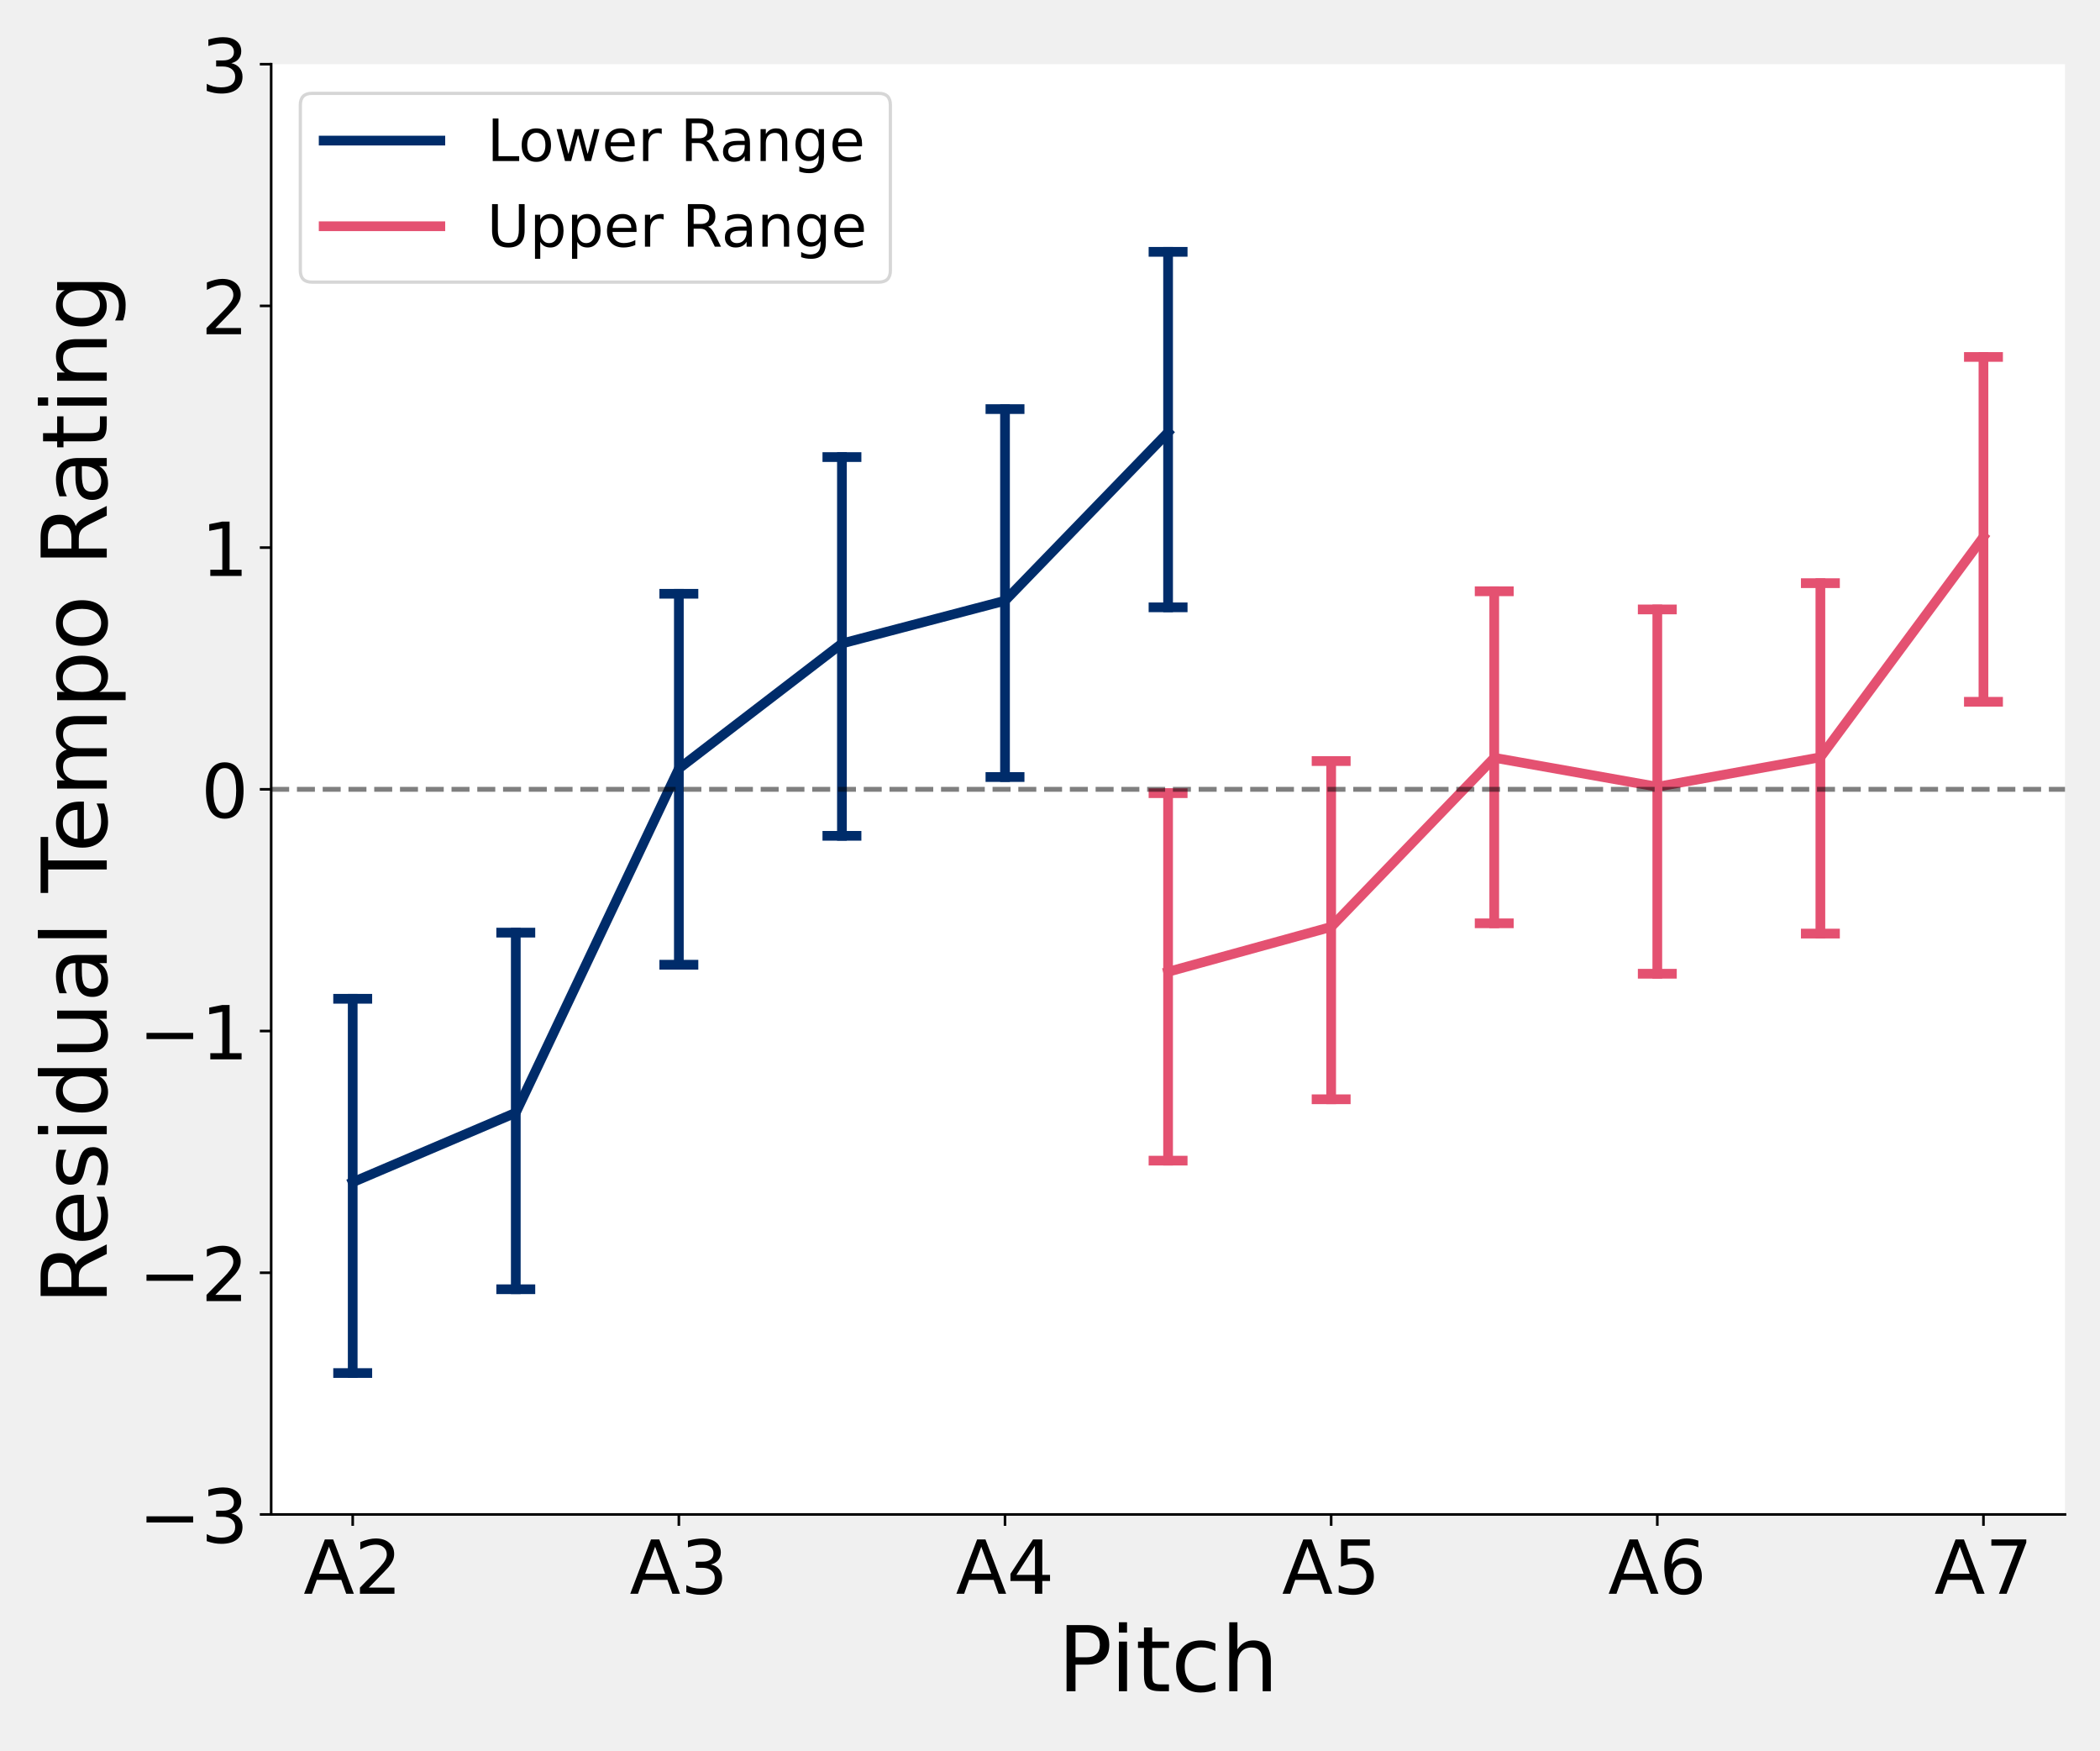
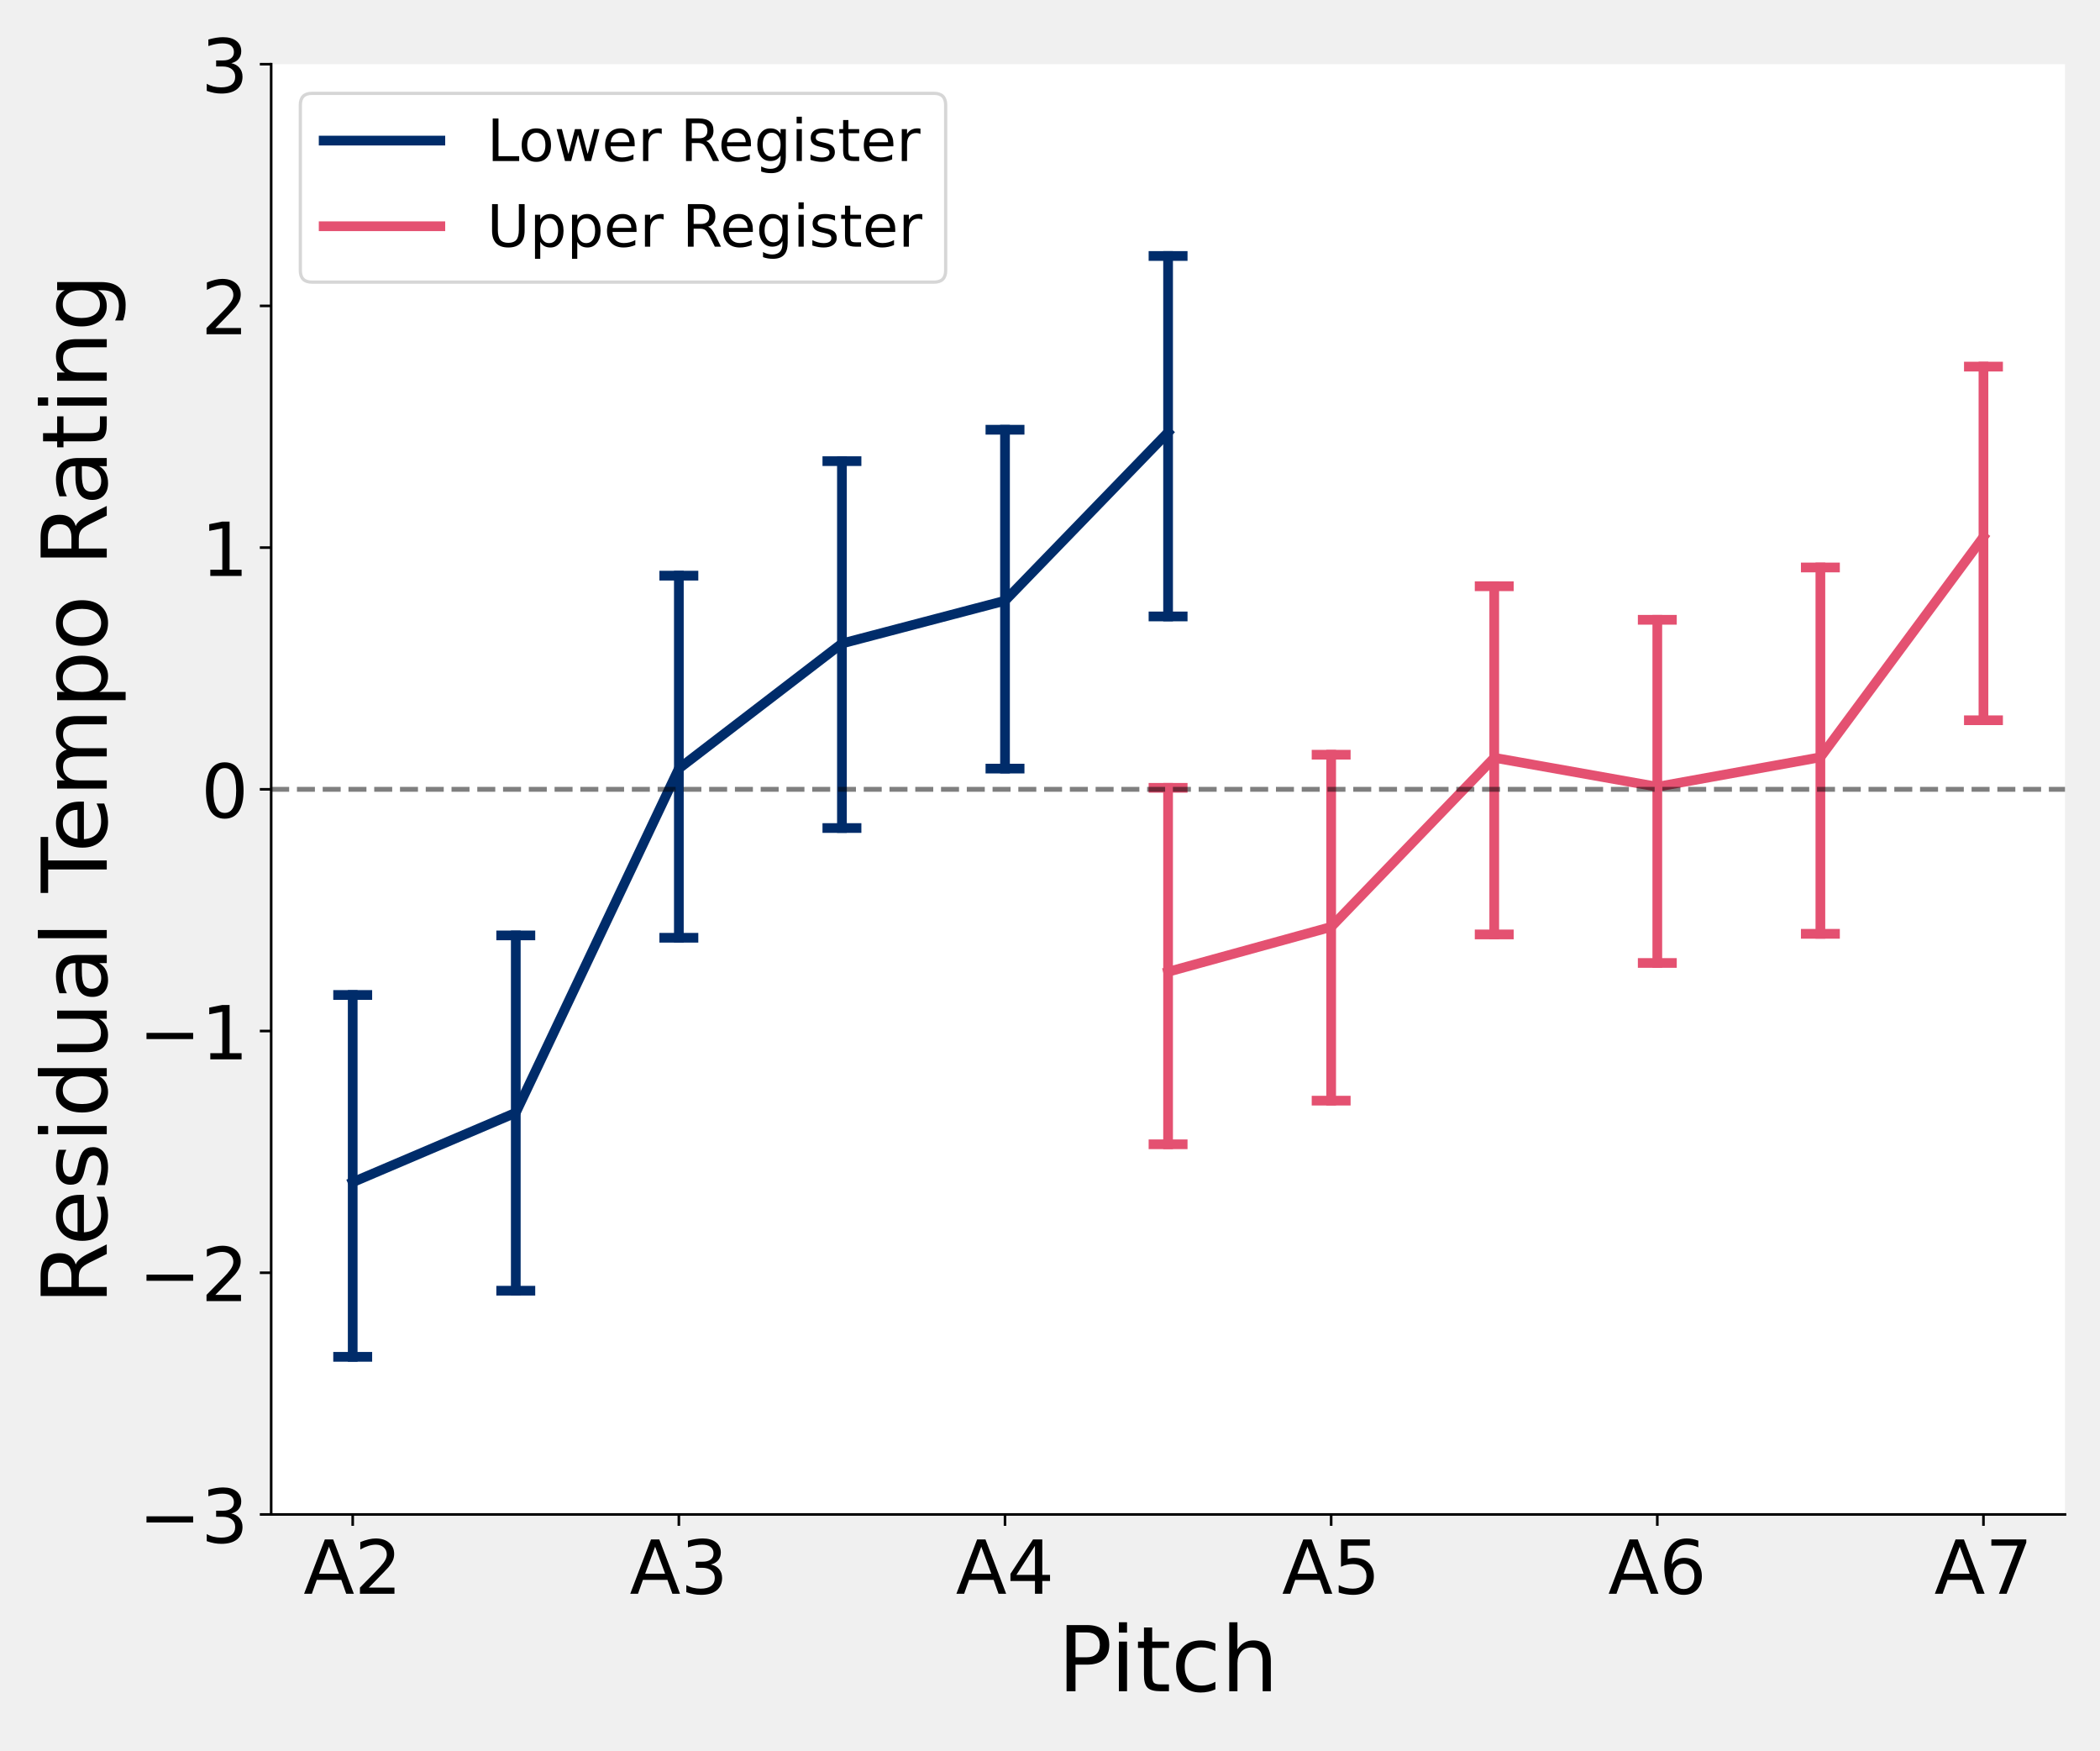
<svg xmlns="http://www.w3.org/2000/svg" xmlns:xlink="http://www.w3.org/1999/xlink" width="648pt" height="540pt" viewBox="0 0 648 540" version="1.1">
  <defs>
    <style type="text/css">*{stroke-linejoin: round; stroke-linecap: butt}</style>
  </defs>
  <g id="figure_1">
    <g id="patch_1">
      <path d="M 0 540  L 648 540  L 648 0  L 0 0  L 0 540  z " style="fill: none" />
    </g>
    <g id="axes_1">
      <g id="patch_2">
        <path d="M 83.675 467.2  L 637.2 467.2  L 637.2 19.8  L 83.675 19.8  z " style="fill: #ffffff" />
      </g>
      <g id="matplotlib.axis_1">
        <g id="xtick_1">
          <g id="line2d_1">
            <defs>
-               <path id="md31808d750" d="M 0 0  L 0 3.5  " style="stroke: #000000; stroke-width: 0.8" />
-             </defs>
-             <g>
-               <use xlink:href="#md31808d750" x="108.835" y="467.2" style="stroke: #000000; stroke-width: 0.8" />
+               <path id="m56a7ba9d93" d="M 0 0  L 0 3.5  " style="stroke: #000000; stroke-width: 0.8" />
+             </defs>
+             <g>
+               <use xlink:href="#m56a7ba9d93" x="108.835" y="467.2" style="stroke: #000000; stroke-width: 0.8" />
            </g>
          </g>
          <g id="text_1">
            <g transform="translate(93.65163 491.6764)scale(0.23 -0.23)">
              <defs>
                <path id="DejaVuSans-41" d="M 2188 4044  L 1331 1722  L 3047 1722  L 2188 4044  z M 1831 4666  L 2547 4666  L 4325 0  L 3669 0  L 3244 1197  L 1141 1197  L 716 0  L 50 0  L 1831 4666  z " transform="scale(0.015625)" />
                <path id="DejaVuSans-32" d="M 1228 531  L 3431 531  L 3431 0  L 469 0  L 469 531  Q 828 903 1448 1529  Q 2069 2156 2228 2338  Q 2531 2678 2651 2914  Q 2772 3150 2772 3378  Q 2772 3750 2511 3984  Q 2250 4219 1831 4219  Q 1534 4219 1204 4116  Q 875 4013 500 3803  L 500 4441  Q 881 4594 1212 4672  Q 1544 4750 1819 4750  Q 2544 4750 2975 4387  Q 3406 4025 3406 3419  Q 3406 3131 3298 2873  Q 3191 2616 2906 2266  Q 2828 2175 2409 1742  Q 1991 1309 1228 531  z " transform="scale(0.015625)" />
              </defs>
              <use xlink:href="#DejaVuSans-41" />
              <use xlink:href="#DejaVuSans-32" x="68.408" />
            </g>
          </g>
        </g>
        <g id="xtick_2">
          <g id="line2d_2">
            <g>
-               <use xlink:href="#md31808d750" x="209.476" y="467.2" style="stroke: #000000; stroke-width: 0.8" />
+               <use xlink:href="#m56a7ba9d93" x="209.476" y="467.2" style="stroke: #000000; stroke-width: 0.8" />
            </g>
          </g>
          <g id="text_2">
            <g transform="translate(194.2925 491.6764)scale(0.23 -0.23)">
              <defs>
                <path id="DejaVuSans-33" d="M 2597 2516  Q 3050 2419 3304 2112  Q 3559 1806 3559 1356  Q 3559 666 3084 287  Q 2609 -91 1734 -91  Q 1441 -91 1130 -33  Q 819 25 488 141  L 488 750  Q 750 597 1062 519  Q 1375 441 1716 441  Q 2309 441 2620 675  Q 2931 909 2931 1356  Q 2931 1769 2642 2001  Q 2353 2234 1838 2234  L 1294 2234  L 1294 2753  L 1863 2753  Q 2328 2753 2575 2939  Q 2822 3125 2822 3475  Q 2822 3834 2567 4026  Q 2313 4219 1838 4219  Q 1578 4219 1281 4162  Q 984 4106 628 3988  L 628 4550  Q 988 4650 1302 4700  Q 1616 4750 1894 4750  Q 2613 4750 3031 4423  Q 3450 4097 3450 3541  Q 3450 3153 3228 2886  Q 3006 2619 2597 2516  z " transform="scale(0.015625)" />
              </defs>
              <use xlink:href="#DejaVuSans-41" />
              <use xlink:href="#DejaVuSans-33" x="68.408" />
            </g>
          </g>
        </g>
        <g id="xtick_3">
          <g id="line2d_3">
            <g>
-               <use xlink:href="#md31808d750" x="310.117" y="467.2" style="stroke: #000000; stroke-width: 0.8" />
+               <use xlink:href="#m56a7ba9d93" x="310.117" y="467.2" style="stroke: #000000; stroke-width: 0.8" />
            </g>
          </g>
          <g id="text_3">
            <g transform="translate(294.9335 491.6764)scale(0.23 -0.23)">
              <defs>
                <path id="DejaVuSans-34" d="M 2419 4116  L 825 1625  L 2419 1625  L 2419 4116  z M 2253 4666  L 3047 4666  L 3047 1625  L 3713 1625  L 3713 1100  L 3047 1100  L 3047 0  L 2419 0  L 2419 1100  L 313 1100  L 313 1709  L 2253 4666  z " transform="scale(0.015625)" />
              </defs>
              <use xlink:href="#DejaVuSans-41" />
              <use xlink:href="#DejaVuSans-34" x="68.408" />
            </g>
          </g>
        </g>
        <g id="xtick_4">
          <g id="line2d_4">
            <g>
-               <use xlink:href="#md31808d750" x="410.758" y="467.2" style="stroke: #000000; stroke-width: 0.8" />
+               <use xlink:href="#m56a7ba9d93" x="410.758" y="467.2" style="stroke: #000000; stroke-width: 0.8" />
            </g>
          </g>
          <g id="text_4">
            <g transform="translate(395.5744 491.6764)scale(0.23 -0.23)">
              <defs>
                <path id="DejaVuSans-35" d="M 691 4666  L 3169 4666  L 3169 4134  L 1269 4134  L 1269 2991  Q 1406 3038 1543 3061  Q 1681 3084 1819 3084  Q 2600 3084 3056 2656  Q 3513 2228 3513 1497  Q 3513 744 3044 326  Q 2575 -91 1722 -91  Q 1428 -91 1123 -41  Q 819 9 494 109  L 494 744  Q 775 591 1075 516  Q 1375 441 1709 441  Q 2250 441 2565 725  Q 2881 1009 2881 1497  Q 2881 1984 2565 2268  Q 2250 2553 1709 2553  Q 1456 2553 1204 2497  Q 953 2441 691 2322  L 691 4666  z " transform="scale(0.015625)" />
              </defs>
              <use xlink:href="#DejaVuSans-41" />
              <use xlink:href="#DejaVuSans-35" x="68.408" />
            </g>
          </g>
        </g>
        <g id="xtick_5">
          <g id="line2d_5">
            <g>
-               <use xlink:href="#md31808d750" x="511.399" y="467.2" style="stroke: #000000; stroke-width: 0.8" />
+               <use xlink:href="#m56a7ba9d93" x="511.399" y="467.2" style="stroke: #000000; stroke-width: 0.8" />
            </g>
          </g>
          <g id="text_5">
            <g transform="translate(496.2153 491.6764)scale(0.23 -0.23)">
              <defs>
                <path id="DejaVuSans-36" d="M 2113 2584  Q 1688 2584 1439 2293  Q 1191 2003 1191 1497  Q 1191 994 1439 701  Q 1688 409 2113 409  Q 2538 409 2786 701  Q 3034 994 3034 1497  Q 3034 2003 2786 2293  Q 2538 2584 2113 2584  z M 3366 4563  L 3366 3988  Q 3128 4100 2886 4159  Q 2644 4219 2406 4219  Q 1781 4219 1451 3797  Q 1122 3375 1075 2522  Q 1259 2794 1537 2939  Q 1816 3084 2150 3084  Q 2853 3084 3261 2657  Q 3669 2231 3669 1497  Q 3669 778 3244 343  Q 2819 -91 2113 -91  Q 1303 -91 875 529  Q 447 1150 447 2328  Q 447 3434 972 4092  Q 1497 4750 2381 4750  Q 2619 4750 2861 4703  Q 3103 4656 3366 4563  z " transform="scale(0.015625)" />
              </defs>
              <use xlink:href="#DejaVuSans-41" />
              <use xlink:href="#DejaVuSans-36" x="68.408" />
            </g>
          </g>
        </g>
        <g id="xtick_6">
          <g id="line2d_6">
            <g>
-               <use xlink:href="#md31808d750" x="612.04" y="467.2" style="stroke: #000000; stroke-width: 0.8" />
+               <use xlink:href="#m56a7ba9d93" x="612.04" y="467.2" style="stroke: #000000; stroke-width: 0.8" />
            </g>
          </g>
          <g id="text_6">
            <g transform="translate(596.8562 491.6764)scale(0.23 -0.23)">
              <defs>
                <path id="DejaVuSans-37" d="M 525 4666  L 3525 4666  L 3525 4397  L 1831 0  L 1172 0  L 2766 4134  L 525 4134  L 525 4666  z " transform="scale(0.015625)" />
              </defs>
              <use xlink:href="#DejaVuSans-41" />
              <use xlink:href="#DejaVuSans-37" x="68.408" />
            </g>
          </g>
        </g>
        <g id="text_7">
          <g transform="translate(326.3628 521.7353)scale(0.28 -0.28)">
            <defs>
              <path id="DejaVuSans-50" d="M 1259 4147  L 1259 2394  L 2053 2394  Q 2494 2394 2734 2622  Q 2975 2850 2975 3272  Q 2975 3691 2734 3919  Q 2494 4147 2053 4147  L 1259 4147  z M 628 4666  L 2053 4666  Q 2838 4666 3239 4311  Q 3641 3956 3641 3272  Q 3641 2581 3239 2228  Q 2838 1875 2053 1875  L 1259 1875  L 1259 0  L 628 0  L 628 4666  z " transform="scale(0.015625)" />
              <path id="DejaVuSans-69" d="M 603 3500  L 1178 3500  L 1178 0  L 603 0  L 603 3500  z M 603 4863  L 1178 4863  L 1178 4134  L 603 4134  L 603 4863  z " transform="scale(0.015625)" />
              <path id="DejaVuSans-74" d="M 1172 4494  L 1172 3500  L 2356 3500  L 2356 3053  L 1172 3053  L 1172 1153  Q 1172 725 1289 603  Q 1406 481 1766 481  L 2356 481  L 2356 0  L 1766 0  Q 1100 0 847 248  Q 594 497 594 1153  L 594 3053  L 172 3053  L 172 3500  L 594 3500  L 594 4494  L 1172 4494  z " transform="scale(0.015625)" />
              <path id="DejaVuSans-63" d="M 3122 3366  L 3122 2828  Q 2878 2963 2633 3030  Q 2388 3097 2138 3097  Q 1578 3097 1268 2742  Q 959 2388 959 1747  Q 959 1106 1268 751  Q 1578 397 2138 397  Q 2388 397 2633 464  Q 2878 531 3122 666  L 3122 134  Q 2881 22 2623 -34  Q 2366 -91 2075 -91  Q 1284 -91 818 406  Q 353 903 353 1747  Q 353 2603 823 3093  Q 1294 3584 2113 3584  Q 2378 3584 2631 3529  Q 2884 3475 3122 3366  z " transform="scale(0.015625)" />
              <path id="DejaVuSans-68" d="M 3513 2113  L 3513 0  L 2938 0  L 2938 2094  Q 2938 2591 2744 2837  Q 2550 3084 2163 3084  Q 1697 3084 1428 2787  Q 1159 2491 1159 1978  L 1159 0  L 581 0  L 581 4863  L 1159 4863  L 1159 2956  Q 1366 3272 1645 3428  Q 1925 3584 2291 3584  Q 2894 3584 3203 3211  Q 3513 2838 3513 2113  z " transform="scale(0.015625)" />
            </defs>
            <use xlink:href="#DejaVuSans-50" />
            <use xlink:href="#DejaVuSans-69" x="58.053" />
            <use xlink:href="#DejaVuSans-74" x="85.836" />
            <use xlink:href="#DejaVuSans-63" x="125.045" />
            <use xlink:href="#DejaVuSans-68" x="180.025" />
          </g>
        </g>
      </g>
      <g id="matplotlib.axis_2">
        <g id="ytick_1">
          <g id="line2d_7">
            <defs>
-               <path id="m9bb7bda258" d="M 0 0  L -3.5 0  " style="stroke: #000000; stroke-width: 0.8" />
-             </defs>
-             <g>
-               <use xlink:href="#m9bb7bda258" x="83.675" y="467.2" style="stroke: #000000; stroke-width: 0.8" />
+               <path id="m3f46bc7a96" d="M 0 0  L -3.5 0  " style="stroke: #000000; stroke-width: 0.8" />
+             </defs>
+             <g>
+               <use xlink:href="#m3f46bc7a96" x="83.675" y="467.2" style="stroke: #000000; stroke-width: 0.8" />
            </g>
          </g>
          <g id="text_8">
            <g transform="translate(42.76797 475.9382)scale(0.23 -0.23)">
              <defs>
                <path id="DejaVuSans-2212" d="M 678 2272  L 4684 2272  L 4684 1741  L 678 1741  L 678 2272  z " transform="scale(0.015625)" />
              </defs>
              <use xlink:href="#DejaVuSans-2212" />
              <use xlink:href="#DejaVuSans-33" x="83.789" />
            </g>
          </g>
        </g>
        <g id="ytick_2">
          <g id="line2d_8">
            <g>
-               <use xlink:href="#m9bb7bda258" x="83.675" y="392.633" style="stroke: #000000; stroke-width: 0.8" />
+               <use xlink:href="#m3f46bc7a96" x="83.675" y="392.633" style="stroke: #000000; stroke-width: 0.8" />
            </g>
          </g>
          <g id="text_9">
            <g transform="translate(42.76797 401.3715)scale(0.23 -0.23)">
              <use xlink:href="#DejaVuSans-2212" />
              <use xlink:href="#DejaVuSans-32" x="83.789" />
            </g>
          </g>
        </g>
        <g id="ytick_3">
          <g id="line2d_9">
            <g>
-               <use xlink:href="#m9bb7bda258" x="83.675" y="318.067" style="stroke: #000000; stroke-width: 0.8" />
+               <use xlink:href="#m3f46bc7a96" x="83.675" y="318.067" style="stroke: #000000; stroke-width: 0.8" />
            </g>
          </g>
          <g id="text_10">
            <g transform="translate(42.76797 326.8049)scale(0.23 -0.23)">
              <defs>
                <path id="DejaVuSans-31" d="M 794 531  L 1825 531  L 1825 4091  L 703 3866  L 703 4441  L 1819 4666  L 2450 4666  L 2450 531  L 3481 531  L 3481 0  L 794 0  L 794 531  z " transform="scale(0.015625)" />
              </defs>
              <use xlink:href="#DejaVuSans-2212" />
              <use xlink:href="#DejaVuSans-31" x="83.789" />
            </g>
          </g>
        </g>
        <g id="ytick_4">
          <g id="line2d_10">
            <g>
-               <use xlink:href="#m9bb7bda258" x="83.675" y="243.5" style="stroke: #000000; stroke-width: 0.8" />
+               <use xlink:href="#m3f46bc7a96" x="83.675" y="243.5" style="stroke: #000000; stroke-width: 0.8" />
            </g>
          </g>
          <g id="text_11">
            <g transform="translate(62.04125 252.2382)scale(0.23 -0.23)">
              <defs>
                <path id="DejaVuSans-30" d="M 2034 4250  Q 1547 4250 1301 3770  Q 1056 3291 1056 2328  Q 1056 1369 1301 889  Q 1547 409 2034 409  Q 2525 409 2770 889  Q 3016 1369 3016 2328  Q 3016 3291 2770 3770  Q 2525 4250 2034 4250  z M 2034 4750  Q 2819 4750 3233 4129  Q 3647 3509 3647 2328  Q 3647 1150 3233 529  Q 2819 -91 2034 -91  Q 1250 -91 836 529  Q 422 1150 422 2328  Q 422 3509 836 4129  Q 1250 4750 2034 4750  z " transform="scale(0.015625)" />
              </defs>
              <use xlink:href="#DejaVuSans-30" />
            </g>
          </g>
        </g>
        <g id="ytick_5">
          <g id="line2d_11">
            <g>
-               <use xlink:href="#m9bb7bda258" x="83.675" y="168.933" style="stroke: #000000; stroke-width: 0.8" />
+               <use xlink:href="#m3f46bc7a96" x="83.675" y="168.933" style="stroke: #000000; stroke-width: 0.8" />
            </g>
          </g>
          <g id="text_12">
            <g transform="translate(62.04125 177.6715)scale(0.23 -0.23)">
              <use xlink:href="#DejaVuSans-31" />
            </g>
          </g>
        </g>
        <g id="ytick_6">
          <g id="line2d_12">
            <g>
-               <use xlink:href="#m9bb7bda258" x="83.675" y="94.367" style="stroke: #000000; stroke-width: 0.8" />
+               <use xlink:href="#m3f46bc7a96" x="83.675" y="94.367" style="stroke: #000000; stroke-width: 0.8" />
            </g>
          </g>
          <g id="text_13">
            <g transform="translate(62.04125 103.1049)scale(0.23 -0.23)">
              <use xlink:href="#DejaVuSans-32" />
            </g>
          </g>
        </g>
        <g id="ytick_7">
          <g id="line2d_13">
            <g>
-               <use xlink:href="#m9bb7bda258" x="83.675" y="19.8" style="stroke: #000000; stroke-width: 0.8" />
+               <use xlink:href="#m3f46bc7a96" x="83.675" y="19.8" style="stroke: #000000; stroke-width: 0.8" />
            </g>
          </g>
          <g id="text_14">
            <g transform="translate(62.04125 28.5382)scale(0.23 -0.23)">
              <use xlink:href="#DejaVuSans-33" />
            </g>
          </g>
        </g>
        <g id="text_15">
          <g transform="translate(32.94484 402.5291)rotate(-90)scale(0.28 -0.28)">
            <defs>
              <path id="DejaVuSans-52" d="M 2841 2188  Q 3044 2119 3236 1894  Q 3428 1669 3622 1275  L 4263 0  L 3584 0  L 2988 1197  Q 2756 1666 2539 1819  Q 2322 1972 1947 1972  L 1259 1972  L 1259 0  L 628 0  L 628 4666  L 2053 4666  Q 2853 4666 3247 4331  Q 3641 3997 3641 3322  Q 3641 2881 3436 2590  Q 3231 2300 2841 2188  z M 1259 4147  L 1259 2491  L 2053 2491  Q 2509 2491 2742 2702  Q 2975 2913 2975 3322  Q 2975 3731 2742 3939  Q 2509 4147 2053 4147  L 1259 4147  z " transform="scale(0.015625)" />
              <path id="DejaVuSans-65" d="M 3597 1894  L 3597 1613  L 953 1613  Q 991 1019 1311 708  Q 1631 397 2203 397  Q 2534 397 2845 478  Q 3156 559 3463 722  L 3463 178  Q 3153 47 2828 -22  Q 2503 -91 2169 -91  Q 1331 -91 842 396  Q 353 884 353 1716  Q 353 2575 817 3079  Q 1281 3584 2069 3584  Q 2775 3584 3186 3129  Q 3597 2675 3597 1894  z M 3022 2063  Q 3016 2534 2758 2815  Q 2500 3097 2075 3097  Q 1594 3097 1305 2825  Q 1016 2553 972 2059  L 3022 2063  z " transform="scale(0.015625)" />
              <path id="DejaVuSans-73" d="M 2834 3397  L 2834 2853  Q 2591 2978 2328 3040  Q 2066 3103 1784 3103  Q 1356 3103 1142 2972  Q 928 2841 928 2578  Q 928 2378 1081 2264  Q 1234 2150 1697 2047  L 1894 2003  Q 2506 1872 2764 1633  Q 3022 1394 3022 966  Q 3022 478 2636 193  Q 2250 -91 1575 -91  Q 1294 -91 989 -36  Q 684 19 347 128  L 347 722  Q 666 556 975 473  Q 1284 391 1588 391  Q 1994 391 2212 530  Q 2431 669 2431 922  Q 2431 1156 2273 1281  Q 2116 1406 1581 1522  L 1381 1569  Q 847 1681 609 1914  Q 372 2147 372 2553  Q 372 3047 722 3315  Q 1072 3584 1716 3584  Q 2034 3584 2315 3537  Q 2597 3491 2834 3397  z " transform="scale(0.015625)" />
              <path id="DejaVuSans-64" d="M 2906 2969  L 2906 4863  L 3481 4863  L 3481 0  L 2906 0  L 2906 525  Q 2725 213 2448 61  Q 2172 -91 1784 -91  Q 1150 -91 751 415  Q 353 922 353 1747  Q 353 2572 751 3078  Q 1150 3584 1784 3584  Q 2172 3584 2448 3432  Q 2725 3281 2906 2969  z M 947 1747  Q 947 1113 1208 752  Q 1469 391 1925 391  Q 2381 391 2643 752  Q 2906 1113 2906 1747  Q 2906 2381 2643 2742  Q 2381 3103 1925 3103  Q 1469 3103 1208 2742  Q 947 2381 947 1747  z " transform="scale(0.015625)" />
              <path id="DejaVuSans-75" d="M 544 1381  L 544 3500  L 1119 3500  L 1119 1403  Q 1119 906 1312 657  Q 1506 409 1894 409  Q 2359 409 2629 706  Q 2900 1003 2900 1516  L 2900 3500  L 3475 3500  L 3475 0  L 2900 0  L 2900 538  Q 2691 219 2414 64  Q 2138 -91 1772 -91  Q 1169 -91 856 284  Q 544 659 544 1381  z M 1991 3584  L 1991 3584  z " transform="scale(0.015625)" />
              <path id="DejaVuSans-61" d="M 2194 1759  Q 1497 1759 1228 1600  Q 959 1441 959 1056  Q 959 750 1161 570  Q 1363 391 1709 391  Q 2188 391 2477 730  Q 2766 1069 2766 1631  L 2766 1759  L 2194 1759  z M 3341 1997  L 3341 0  L 2766 0  L 2766 531  Q 2569 213 2275 61  Q 1981 -91 1556 -91  Q 1019 -91 701 211  Q 384 513 384 1019  Q 384 1609 779 1909  Q 1175 2209 1959 2209  L 2766 2209  L 2766 2266  Q 2766 2663 2505 2880  Q 2244 3097 1772 3097  Q 1472 3097 1187 3025  Q 903 2953 641 2809  L 641 3341  Q 956 3463 1253 3523  Q 1550 3584 1831 3584  Q 2591 3584 2966 3190  Q 3341 2797 3341 1997  z " transform="scale(0.015625)" />
              <path id="DejaVuSans-6c" d="M 603 4863  L 1178 4863  L 1178 0  L 603 0  L 603 4863  z " transform="scale(0.015625)" />
              <path id="DejaVuSans-20" transform="scale(0.015625)" />
              <path id="DejaVuSans-54" d="M -19 4666  L 3928 4666  L 3928 4134  L 2272 4134  L 2272 0  L 1638 0  L 1638 4134  L -19 4134  L -19 4666  z " transform="scale(0.015625)" />
              <path id="DejaVuSans-6d" d="M 3328 2828  Q 3544 3216 3844 3400  Q 4144 3584 4550 3584  Q 5097 3584 5394 3201  Q 5691 2819 5691 2113  L 5691 0  L 5113 0  L 5113 2094  Q 5113 2597 4934 2840  Q 4756 3084 4391 3084  Q 3944 3084 3684 2787  Q 3425 2491 3425 1978  L 3425 0  L 2847 0  L 2847 2094  Q 2847 2600 2669 2842  Q 2491 3084 2119 3084  Q 1678 3084 1418 2786  Q 1159 2488 1159 1978  L 1159 0  L 581 0  L 581 3500  L 1159 3500  L 1159 2956  Q 1356 3278 1631 3431  Q 1906 3584 2284 3584  Q 2666 3584 2933 3390  Q 3200 3197 3328 2828  z " transform="scale(0.015625)" />
              <path id="DejaVuSans-70" d="M 1159 525  L 1159 -1331  L 581 -1331  L 581 3500  L 1159 3500  L 1159 2969  Q 1341 3281 1617 3432  Q 1894 3584 2278 3584  Q 2916 3584 3314 3078  Q 3713 2572 3713 1747  Q 3713 922 3314 415  Q 2916 -91 2278 -91  Q 1894 -91 1617 61  Q 1341 213 1159 525  z M 3116 1747  Q 3116 2381 2855 2742  Q 2594 3103 2138 3103  Q 1681 3103 1420 2742  Q 1159 2381 1159 1747  Q 1159 1113 1420 752  Q 1681 391 2138 391  Q 2594 391 2855 752  Q 3116 1113 3116 1747  z " transform="scale(0.015625)" />
              <path id="DejaVuSans-6f" d="M 1959 3097  Q 1497 3097 1228 2736  Q 959 2375 959 1747  Q 959 1119 1226 758  Q 1494 397 1959 397  Q 2419 397 2687 759  Q 2956 1122 2956 1747  Q 2956 2369 2687 2733  Q 2419 3097 1959 3097  z M 1959 3584  Q 2709 3584 3137 3096  Q 3566 2609 3566 1747  Q 3566 888 3137 398  Q 2709 -91 1959 -91  Q 1206 -91 779 398  Q 353 888 353 1747  Q 353 2609 779 3096  Q 1206 3584 1959 3584  z " transform="scale(0.015625)" />
              <path id="DejaVuSans-6e" d="M 3513 2113  L 3513 0  L 2938 0  L 2938 2094  Q 2938 2591 2744 2837  Q 2550 3084 2163 3084  Q 1697 3084 1428 2787  Q 1159 2491 1159 1978  L 1159 0  L 581 0  L 581 3500  L 1159 3500  L 1159 2956  Q 1366 3272 1645 3428  Q 1925 3584 2291 3584  Q 2894 3584 3203 3211  Q 3513 2838 3513 2113  z " transform="scale(0.015625)" />
              <path id="DejaVuSans-67" d="M 2906 1791  Q 2906 2416 2648 2759  Q 2391 3103 1925 3103  Q 1463 3103 1205 2759  Q 947 2416 947 1791  Q 947 1169 1205 825  Q 1463 481 1925 481  Q 2391 481 2648 825  Q 2906 1169 2906 1791  z M 3481 434  Q 3481 -459 3084 -895  Q 2688 -1331 1869 -1331  Q 1566 -1331 1297 -1286  Q 1028 -1241 775 -1147  L 775 -588  Q 1028 -725 1275 -790  Q 1522 -856 1778 -856  Q 2344 -856 2625 -561  Q 2906 -266 2906 331  L 2906 616  Q 2728 306 2450 153  Q 2172 0 1784 0  Q 1141 0 747 490  Q 353 981 353 1791  Q 353 2603 747 3093  Q 1141 3584 1784 3584  Q 2172 3584 2450 3431  Q 2728 3278 2906 2969  L 2906 3500  L 3481 3500  L 3481 434  z " transform="scale(0.015625)" />
            </defs>
            <use xlink:href="#DejaVuSans-52" />
            <use xlink:href="#DejaVuSans-65" x="64.982" />
            <use xlink:href="#DejaVuSans-73" x="126.506" />
            <use xlink:href="#DejaVuSans-69" x="178.605" />
            <use xlink:href="#DejaVuSans-64" x="206.389" />
            <use xlink:href="#DejaVuSans-75" x="269.865" />
            <use xlink:href="#DejaVuSans-61" x="333.244" />
            <use xlink:href="#DejaVuSans-6c" x="394.523" />
            <use xlink:href="#DejaVuSans-20" x="422.307" />
            <use xlink:href="#DejaVuSans-54" x="454.094" />
            <use xlink:href="#DejaVuSans-65" x="498.178" />
            <use xlink:href="#DejaVuSans-6d" x="559.701" />
            <use xlink:href="#DejaVuSans-70" x="657.113" />
            <use xlink:href="#DejaVuSans-6f" x="720.59" />
            <use xlink:href="#DejaVuSans-20" x="781.771" />
            <use xlink:href="#DejaVuSans-52" x="813.559" />
            <use xlink:href="#DejaVuSans-61" x="880.791" />
            <use xlink:href="#DejaVuSans-74" x="942.07" />
            <use xlink:href="#DejaVuSans-69" x="981.279" />
            <use xlink:href="#DejaVuSans-6e" x="1009.062" />
            <use xlink:href="#DejaVuSans-67" x="1072.441" />
          </g>
        </g>
      </g>
      <g id="line2d_14">
-         <path d="M 108.835 364.702  L 159.156 343.271  L 209.476 237.108  L 259.797 198.514  L 310.117 185.316  L 360.438 133.368  " clip-path="url(#pdb04bb8125)" style="fill: none; stroke: #002c6a; stroke-width: 3; stroke-linecap: square" />
+         <path d="M 108.835 364.702  L 159.156 343.271  L 209.476 237.108  L 259.797 198.514  L 310.117 185.316  L 360.438 133.368  " clip-path="url(#pc85cd95a9d)" style="fill: none; stroke: #002c6a; stroke-width: 3; stroke-linecap: square" />
      </g>
      <g id="LineCollection_1">
-         <path d="M 108.835 423.578  L 108.835 308.116  " clip-path="url(#pdb04bb8125)" style="fill: none; stroke: #002c6a; stroke-width: 3; stroke-linecap: square" />
-         <path d="M 159.156 397.727  L 159.156 287.715  " clip-path="url(#pdb04bb8125)" style="fill: none; stroke: #002c6a; stroke-width: 3; stroke-linecap: square" />
-         <path d="M 209.476 297.612  L 209.476 183.178  " clip-path="url(#pdb04bb8125)" style="fill: none; stroke: #002c6a; stroke-width: 3; stroke-linecap: square" />
-         <path d="M 259.797 257.843  L 259.797 141.003  " clip-path="url(#pdb04bb8125)" style="fill: none; stroke: #002c6a; stroke-width: 3; stroke-linecap: square" />
-         <path d="M 310.117 239.706  L 310.117 126.201  " clip-path="url(#pdb04bb8125)" style="fill: none; stroke: #002c6a; stroke-width: 3; stroke-linecap: square" />
-         <path d="M 360.438 187.359  L 360.438 77.689  " clip-path="url(#pdb04bb8125)" style="fill: none; stroke: #002c6a; stroke-width: 3; stroke-linecap: square" />
+         <path d="M 108.835 418.576  L 108.835 306.942  " clip-path="url(#pc85cd95a9d)" style="fill: none; stroke: #002c6a; stroke-width: 3; stroke-linecap: square" />
+         <path d="M 159.156 398.175  L 159.156 288.565  " clip-path="url(#pc85cd95a9d)" style="fill: none; stroke: #002c6a; stroke-width: 3; stroke-linecap: square" />
+         <path d="M 209.476 289.295  L 209.476 177.59  " clip-path="url(#pc85cd95a9d)" style="fill: none; stroke: #002c6a; stroke-width: 3; stroke-linecap: square" />
+         <path d="M 259.797 255.445  L 259.797 142.259  " clip-path="url(#pc85cd95a9d)" style="fill: none; stroke: #002c6a; stroke-width: 3; stroke-linecap: square" />
+         <path d="M 310.117 237.105  L 310.117 132.568  " clip-path="url(#pc85cd95a9d)" style="fill: none; stroke: #002c6a; stroke-width: 3; stroke-linecap: square" />
+         <path d="M 360.438 190.162  L 360.438 78.965  " clip-path="url(#pc85cd95a9d)" style="fill: none; stroke: #002c6a; stroke-width: 3; stroke-linecap: square" />
      </g>
      <g id="line2d_15">
        <defs>
-           <path id="m19f857f3c3" d="M 6 0  L -6 -0  " style="stroke: #002c6a; stroke-width: 3" />
+           <path id="m06ce995a38" d="M 6 0  L -6 -0  " style="stroke: #002c6a; stroke-width: 3" />
        </defs>
-         <g clip-path="url(#pdb04bb8125)">
-           <use xlink:href="#m19f857f3c3" x="108.835" y="423.578" style="fill: #002c6a; stroke: #002c6a; stroke-width: 3" />
-           <use xlink:href="#m19f857f3c3" x="159.156" y="397.727" style="fill: #002c6a; stroke: #002c6a; stroke-width: 3" />
-           <use xlink:href="#m19f857f3c3" x="209.476" y="297.612" style="fill: #002c6a; stroke: #002c6a; stroke-width: 3" />
-           <use xlink:href="#m19f857f3c3" x="259.797" y="257.843" style="fill: #002c6a; stroke: #002c6a; stroke-width: 3" />
-           <use xlink:href="#m19f857f3c3" x="310.117" y="239.706" style="fill: #002c6a; stroke: #002c6a; stroke-width: 3" />
-           <use xlink:href="#m19f857f3c3" x="360.438" y="187.359" style="fill: #002c6a; stroke: #002c6a; stroke-width: 3" />
+         <g clip-path="url(#pc85cd95a9d)">
+           <use xlink:href="#m06ce995a38" x="108.835" y="418.576" style="fill: #002c6a; stroke: #002c6a; stroke-width: 3" />
+           <use xlink:href="#m06ce995a38" x="159.156" y="398.175" style="fill: #002c6a; stroke: #002c6a; stroke-width: 3" />
+           <use xlink:href="#m06ce995a38" x="209.476" y="289.295" style="fill: #002c6a; stroke: #002c6a; stroke-width: 3" />
+           <use xlink:href="#m06ce995a38" x="259.797" y="255.445" style="fill: #002c6a; stroke: #002c6a; stroke-width: 3" />
+           <use xlink:href="#m06ce995a38" x="310.117" y="237.105" style="fill: #002c6a; stroke: #002c6a; stroke-width: 3" />
+           <use xlink:href="#m06ce995a38" x="360.438" y="190.162" style="fill: #002c6a; stroke: #002c6a; stroke-width: 3" />
        </g>
      </g>
      <g id="line2d_16">
-         <g clip-path="url(#pdb04bb8125)">
-           <use xlink:href="#m19f857f3c3" x="108.835" y="308.116" style="fill: #002c6a; stroke: #002c6a; stroke-width: 3" />
-           <use xlink:href="#m19f857f3c3" x="159.156" y="287.715" style="fill: #002c6a; stroke: #002c6a; stroke-width: 3" />
-           <use xlink:href="#m19f857f3c3" x="209.476" y="183.178" style="fill: #002c6a; stroke: #002c6a; stroke-width: 3" />
-           <use xlink:href="#m19f857f3c3" x="259.797" y="141.003" style="fill: #002c6a; stroke: #002c6a; stroke-width: 3" />
-           <use xlink:href="#m19f857f3c3" x="310.117" y="126.201" style="fill: #002c6a; stroke: #002c6a; stroke-width: 3" />
-           <use xlink:href="#m19f857f3c3" x="360.438" y="77.689" style="fill: #002c6a; stroke: #002c6a; stroke-width: 3" />
+         <g clip-path="url(#pc85cd95a9d)">
+           <use xlink:href="#m06ce995a38" x="108.835" y="306.942" style="fill: #002c6a; stroke: #002c6a; stroke-width: 3" />
+           <use xlink:href="#m06ce995a38" x="159.156" y="288.565" style="fill: #002c6a; stroke: #002c6a; stroke-width: 3" />
+           <use xlink:href="#m06ce995a38" x="209.476" y="177.59" style="fill: #002c6a; stroke: #002c6a; stroke-width: 3" />
+           <use xlink:href="#m06ce995a38" x="259.797" y="142.259" style="fill: #002c6a; stroke: #002c6a; stroke-width: 3" />
+           <use xlink:href="#m06ce995a38" x="310.117" y="132.568" style="fill: #002c6a; stroke: #002c6a; stroke-width: 3" />
+           <use xlink:href="#m06ce995a38" x="360.438" y="78.965" style="fill: #002c6a; stroke: #002c6a; stroke-width: 3" />
        </g>
      </g>
      <g id="line2d_17">
-         <path d="M 360.438 299.795  L 410.758 285.948  L 461.078 233.764  L 511.399 242.706  L 561.719 233.618  L 612.04 165.647  " clip-path="url(#pdb04bb8125)" style="fill: none; stroke: #e45171; stroke-width: 3; stroke-linecap: square" />
+         <path d="M 360.438 299.795  L 410.758 285.948  L 461.078 233.764  L 511.399 242.706  L 561.719 233.618  L 612.04 165.647  " clip-path="url(#pc85cd95a9d)" style="fill: none; stroke: #e45171; stroke-width: 3; stroke-linecap: square" />
      </g>
      <g id="LineCollection_2">
-         <path d="M 360.438 358.053  L 360.438 244.695  " clip-path="url(#pdb04bb8125)" style="fill: none; stroke: #e45171; stroke-width: 3; stroke-linecap: square" />
-         <path d="M 410.758 339.12  L 410.758 234.786  " clip-path="url(#pdb04bb8125)" style="fill: none; stroke: #e45171; stroke-width: 3; stroke-linecap: square" />
-         <path d="M 461.078 284.838  L 461.078 182.403  " clip-path="url(#pdb04bb8125)" style="fill: none; stroke: #e45171; stroke-width: 3; stroke-linecap: square" />
-         <path d="M 511.399 300.393  L 511.399 188.006  " clip-path="url(#pdb04bb8125)" style="fill: none; stroke: #e45171; stroke-width: 3; stroke-linecap: square" />
-         <path d="M 561.719 288.006  L 561.719 179.903  " clip-path="url(#pdb04bb8125)" style="fill: none; stroke: #e45171; stroke-width: 3; stroke-linecap: square" />
-         <path d="M 612.04 216.493  L 612.04 110.12  " clip-path="url(#pdb04bb8125)" style="fill: none; stroke: #e45171; stroke-width: 3; stroke-linecap: square" />
+         <path d="M 360.438 353.005  L 360.438 243.031  " clip-path="url(#pc85cd95a9d)" style="fill: none; stroke: #e45171; stroke-width: 3; stroke-linecap: square" />
+         <path d="M 410.758 339.544  L 410.758 232.819  " clip-path="url(#pc85cd95a9d)" style="fill: none; stroke: #e45171; stroke-width: 3; stroke-linecap: square" />
+         <path d="M 461.078 288.267  L 461.078 180.851  " clip-path="url(#pc85cd95a9d)" style="fill: none; stroke: #e45171; stroke-width: 3; stroke-linecap: square" />
+         <path d="M 511.399 297.071  L 511.399 191.198  " clip-path="url(#pc85cd95a9d)" style="fill: none; stroke: #e45171; stroke-width: 3; stroke-linecap: square" />
+         <path d="M 561.719 288.076  L 561.719 175.067  " clip-path="url(#pc85cd95a9d)" style="fill: none; stroke: #e45171; stroke-width: 3; stroke-linecap: square" />
+         <path d="M 612.04 222.194  L 612.04 113.097  " clip-path="url(#pc85cd95a9d)" style="fill: none; stroke: #e45171; stroke-width: 3; stroke-linecap: square" />
      </g>
      <g id="line2d_18">
        <defs>
-           <path id="mef9720fab6" d="M 6 0  L -6 -0  " style="stroke: #e45171; stroke-width: 3" />
+           <path id="me69b554f2a" d="M 6 0  L -6 -0  " style="stroke: #e45171; stroke-width: 3" />
        </defs>
-         <g clip-path="url(#pdb04bb8125)">
-           <use xlink:href="#mef9720fab6" x="360.438" y="358.053" style="fill: #e45171; stroke: #e45171; stroke-width: 3" />
-           <use xlink:href="#mef9720fab6" x="410.758" y="339.12" style="fill: #e45171; stroke: #e45171; stroke-width: 3" />
-           <use xlink:href="#mef9720fab6" x="461.078" y="284.838" style="fill: #e45171; stroke: #e45171; stroke-width: 3" />
-           <use xlink:href="#mef9720fab6" x="511.399" y="300.393" style="fill: #e45171; stroke: #e45171; stroke-width: 3" />
-           <use xlink:href="#mef9720fab6" x="561.719" y="288.006" style="fill: #e45171; stroke: #e45171; stroke-width: 3" />
-           <use xlink:href="#mef9720fab6" x="612.04" y="216.493" style="fill: #e45171; stroke: #e45171; stroke-width: 3" />
+         <g clip-path="url(#pc85cd95a9d)">
+           <use xlink:href="#me69b554f2a" x="360.438" y="353.005" style="fill: #e45171; stroke: #e45171; stroke-width: 3" />
+           <use xlink:href="#me69b554f2a" x="410.758" y="339.544" style="fill: #e45171; stroke: #e45171; stroke-width: 3" />
+           <use xlink:href="#me69b554f2a" x="461.078" y="288.267" style="fill: #e45171; stroke: #e45171; stroke-width: 3" />
+           <use xlink:href="#me69b554f2a" x="511.399" y="297.071" style="fill: #e45171; stroke: #e45171; stroke-width: 3" />
+           <use xlink:href="#me69b554f2a" x="561.719" y="288.076" style="fill: #e45171; stroke: #e45171; stroke-width: 3" />
+           <use xlink:href="#me69b554f2a" x="612.04" y="222.194" style="fill: #e45171; stroke: #e45171; stroke-width: 3" />
        </g>
      </g>
      <g id="line2d_19">
-         <g clip-path="url(#pdb04bb8125)">
-           <use xlink:href="#mef9720fab6" x="360.438" y="244.695" style="fill: #e45171; stroke: #e45171; stroke-width: 3" />
-           <use xlink:href="#mef9720fab6" x="410.758" y="234.786" style="fill: #e45171; stroke: #e45171; stroke-width: 3" />
-           <use xlink:href="#mef9720fab6" x="461.078" y="182.403" style="fill: #e45171; stroke: #e45171; stroke-width: 3" />
-           <use xlink:href="#mef9720fab6" x="511.399" y="188.006" style="fill: #e45171; stroke: #e45171; stroke-width: 3" />
-           <use xlink:href="#mef9720fab6" x="561.719" y="179.903" style="fill: #e45171; stroke: #e45171; stroke-width: 3" />
-           <use xlink:href="#mef9720fab6" x="612.04" y="110.12" style="fill: #e45171; stroke: #e45171; stroke-width: 3" />
+         <g clip-path="url(#pc85cd95a9d)">
+           <use xlink:href="#me69b554f2a" x="360.438" y="243.031" style="fill: #e45171; stroke: #e45171; stroke-width: 3" />
+           <use xlink:href="#me69b554f2a" x="410.758" y="232.819" style="fill: #e45171; stroke: #e45171; stroke-width: 3" />
+           <use xlink:href="#me69b554f2a" x="461.078" y="180.851" style="fill: #e45171; stroke: #e45171; stroke-width: 3" />
+           <use xlink:href="#me69b554f2a" x="511.399" y="191.198" style="fill: #e45171; stroke: #e45171; stroke-width: 3" />
+           <use xlink:href="#me69b554f2a" x="561.719" y="175.067" style="fill: #e45171; stroke: #e45171; stroke-width: 3" />
+           <use xlink:href="#me69b554f2a" x="612.04" y="113.097" style="fill: #e45171; stroke: #e45171; stroke-width: 3" />
        </g>
      </g>
      <g id="line2d_20">
-         <path d="M 83.675 243.5  L 637.2 243.5  " clip-path="url(#pdb04bb8125)" style="fill: none; stroke-dasharray: 5.55,2.4; stroke-dashoffset: 0; stroke: #000000; stroke-opacity: 0.5; stroke-width: 1.5" />
+         <path d="M 83.675 243.5  L 637.2 243.5  " clip-path="url(#pc85cd95a9d)" style="fill: none; stroke-dasharray: 5.55,2.4; stroke-dashoffset: 0; stroke: #000000; stroke-opacity: 0.5; stroke-width: 1.5" />
      </g>
      <g id="line2d_21" />
      <g id="line2d_22" />
      <g id="patch_3">
        <path d="M 83.675 467.2  L 83.675 19.8  " style="fill: none; stroke: #000000; stroke-width: 0.8; stroke-linejoin: miter; stroke-linecap: square" />
      </g>
      <g id="patch_4">
        <path d="M 83.675 467.2  L 637.2 467.2  " style="fill: none; stroke: #000000; stroke-width: 0.8; stroke-linejoin: miter; stroke-linecap: square" />
      </g>
      <g id="legend_1">
        <g id="patch_5">
-           <path d="M 96.275 87.041  L 271.142 87.041  Q 274.742 87.041 274.742 83.441  L 274.742 32.4  Q 274.742 28.8 271.142 28.8  L 96.275 28.8  Q 92.675 28.8 92.675 32.4  L 92.675 83.441  Q 92.675 87.041 96.275 87.041  z " style="fill: #ffffff; opacity: 0.8; stroke: #cccccc; stroke-linejoin: miter" />
+           <path d="M 96.275 87.041  L 288.208 87.041  Q 291.808 87.041 291.808 83.441  L 291.808 32.4  Q 291.808 28.8 288.208 28.8  L 96.275 28.8  Q 92.675 28.8 92.675 32.4  L 92.675 83.441  Q 92.675 87.041 96.275 87.041  z " style="fill: #ffffff; opacity: 0.8; stroke: #cccccc; stroke-linejoin: miter" />
        </g>
        <g id="line2d_23">
          <path d="M 99.875 43.377  L 117.875 43.377  L 135.875 43.377  " style="fill: none; stroke: #002c6a; stroke-width: 3; stroke-linecap: square" />
        </g>
        <g id="text_16">
          <g transform="translate(150.275 49.67719)scale(0.18 -0.18)">
            <defs>
              <path id="DejaVuSans-4c" d="M 628 4666  L 1259 4666  L 1259 531  L 3531 531  L 3531 0  L 628 0  L 628 4666  z " transform="scale(0.015625)" />
              <path id="DejaVuSans-77" d="M 269 3500  L 844 3500  L 1563 769  L 2278 3500  L 2956 3500  L 3675 769  L 4391 3500  L 4966 3500  L 4050 0  L 3372 0  L 2619 2869  L 1863 0  L 1184 0  L 269 3500  z " transform="scale(0.015625)" />
              <path id="DejaVuSans-72" d="M 2631 2963  Q 2534 3019 2420 3045  Q 2306 3072 2169 3072  Q 1681 3072 1420 2755  Q 1159 2438 1159 1844  L 1159 0  L 581 0  L 581 3500  L 1159 3500  L 1159 2956  Q 1341 3275 1631 3429  Q 1922 3584 2338 3584  Q 2397 3584 2469 3576  Q 2541 3569 2628 3553  L 2631 2963  z " transform="scale(0.015625)" />
            </defs>
            <use xlink:href="#DejaVuSans-4c" />
            <use xlink:href="#DejaVuSans-6f" x="53.963" />
            <use xlink:href="#DejaVuSans-77" x="115.145" />
            <use xlink:href="#DejaVuSans-65" x="196.932" />
            <use xlink:href="#DejaVuSans-72" x="258.455" />
            <use xlink:href="#DejaVuSans-20" x="299.568" />
            <use xlink:href="#DejaVuSans-52" x="331.355" />
-             <use xlink:href="#DejaVuSans-61" x="398.588" />
-             <use xlink:href="#DejaVuSans-6e" x="459.867" />
-             <use xlink:href="#DejaVuSans-67" x="523.246" />
-             <use xlink:href="#DejaVuSans-65" x="586.723" />
+             <use xlink:href="#DejaVuSans-65" x="396.338" />
+             <use xlink:href="#DejaVuSans-67" x="457.861" />
+             <use xlink:href="#DejaVuSans-69" x="521.338" />
+             <use xlink:href="#DejaVuSans-73" x="549.121" />
+             <use xlink:href="#DejaVuSans-74" x="601.221" />
+             <use xlink:href="#DejaVuSans-65" x="640.43" />
+             <use xlink:href="#DejaVuSans-72" x="701.953" />
          </g>
        </g>
        <g id="line2d_24">
          <path d="M 99.875 69.798  L 117.875 69.798  L 135.875 69.798  " style="fill: none; stroke: #e45171; stroke-width: 3; stroke-linecap: square" />
        </g>
        <g id="text_17">
          <g transform="translate(150.275 76.09781)scale(0.18 -0.18)">
            <defs>
              <path id="DejaVuSans-55" d="M 556 4666  L 1191 4666  L 1191 1831  Q 1191 1081 1462 751  Q 1734 422 2344 422  Q 2950 422 3222 751  Q 3494 1081 3494 1831  L 3494 4666  L 4128 4666  L 4128 1753  Q 4128 841 3676 375  Q 3225 -91 2344 -91  Q 1459 -91 1007 375  Q 556 841 556 1753  L 556 4666  z " transform="scale(0.015625)" />
            </defs>
            <use xlink:href="#DejaVuSans-55" />
            <use xlink:href="#DejaVuSans-70" x="73.193" />
            <use xlink:href="#DejaVuSans-70" x="136.67" />
            <use xlink:href="#DejaVuSans-65" x="200.146" />
            <use xlink:href="#DejaVuSans-72" x="261.67" />
            <use xlink:href="#DejaVuSans-20" x="302.783" />
            <use xlink:href="#DejaVuSans-52" x="334.57" />
-             <use xlink:href="#DejaVuSans-61" x="401.803" />
-             <use xlink:href="#DejaVuSans-6e" x="463.082" />
-             <use xlink:href="#DejaVuSans-67" x="526.461" />
-             <use xlink:href="#DejaVuSans-65" x="589.938" />
+             <use xlink:href="#DejaVuSans-65" x="399.553" />
+             <use xlink:href="#DejaVuSans-67" x="461.076" />
+             <use xlink:href="#DejaVuSans-69" x="524.553" />
+             <use xlink:href="#DejaVuSans-73" x="552.336" />
+             <use xlink:href="#DejaVuSans-74" x="604.436" />
+             <use xlink:href="#DejaVuSans-65" x="643.645" />
+             <use xlink:href="#DejaVuSans-72" x="705.168" />
          </g>
        </g>
      </g>
    </g>
  </g>
  <defs>
-     <clipPath id="pdb04bb8125">
+     <clipPath id="pc85cd95a9d">
      <rect x="83.675" y="19.8" width="553.525" height="447.4" />
    </clipPath>
  </defs>
</svg>
